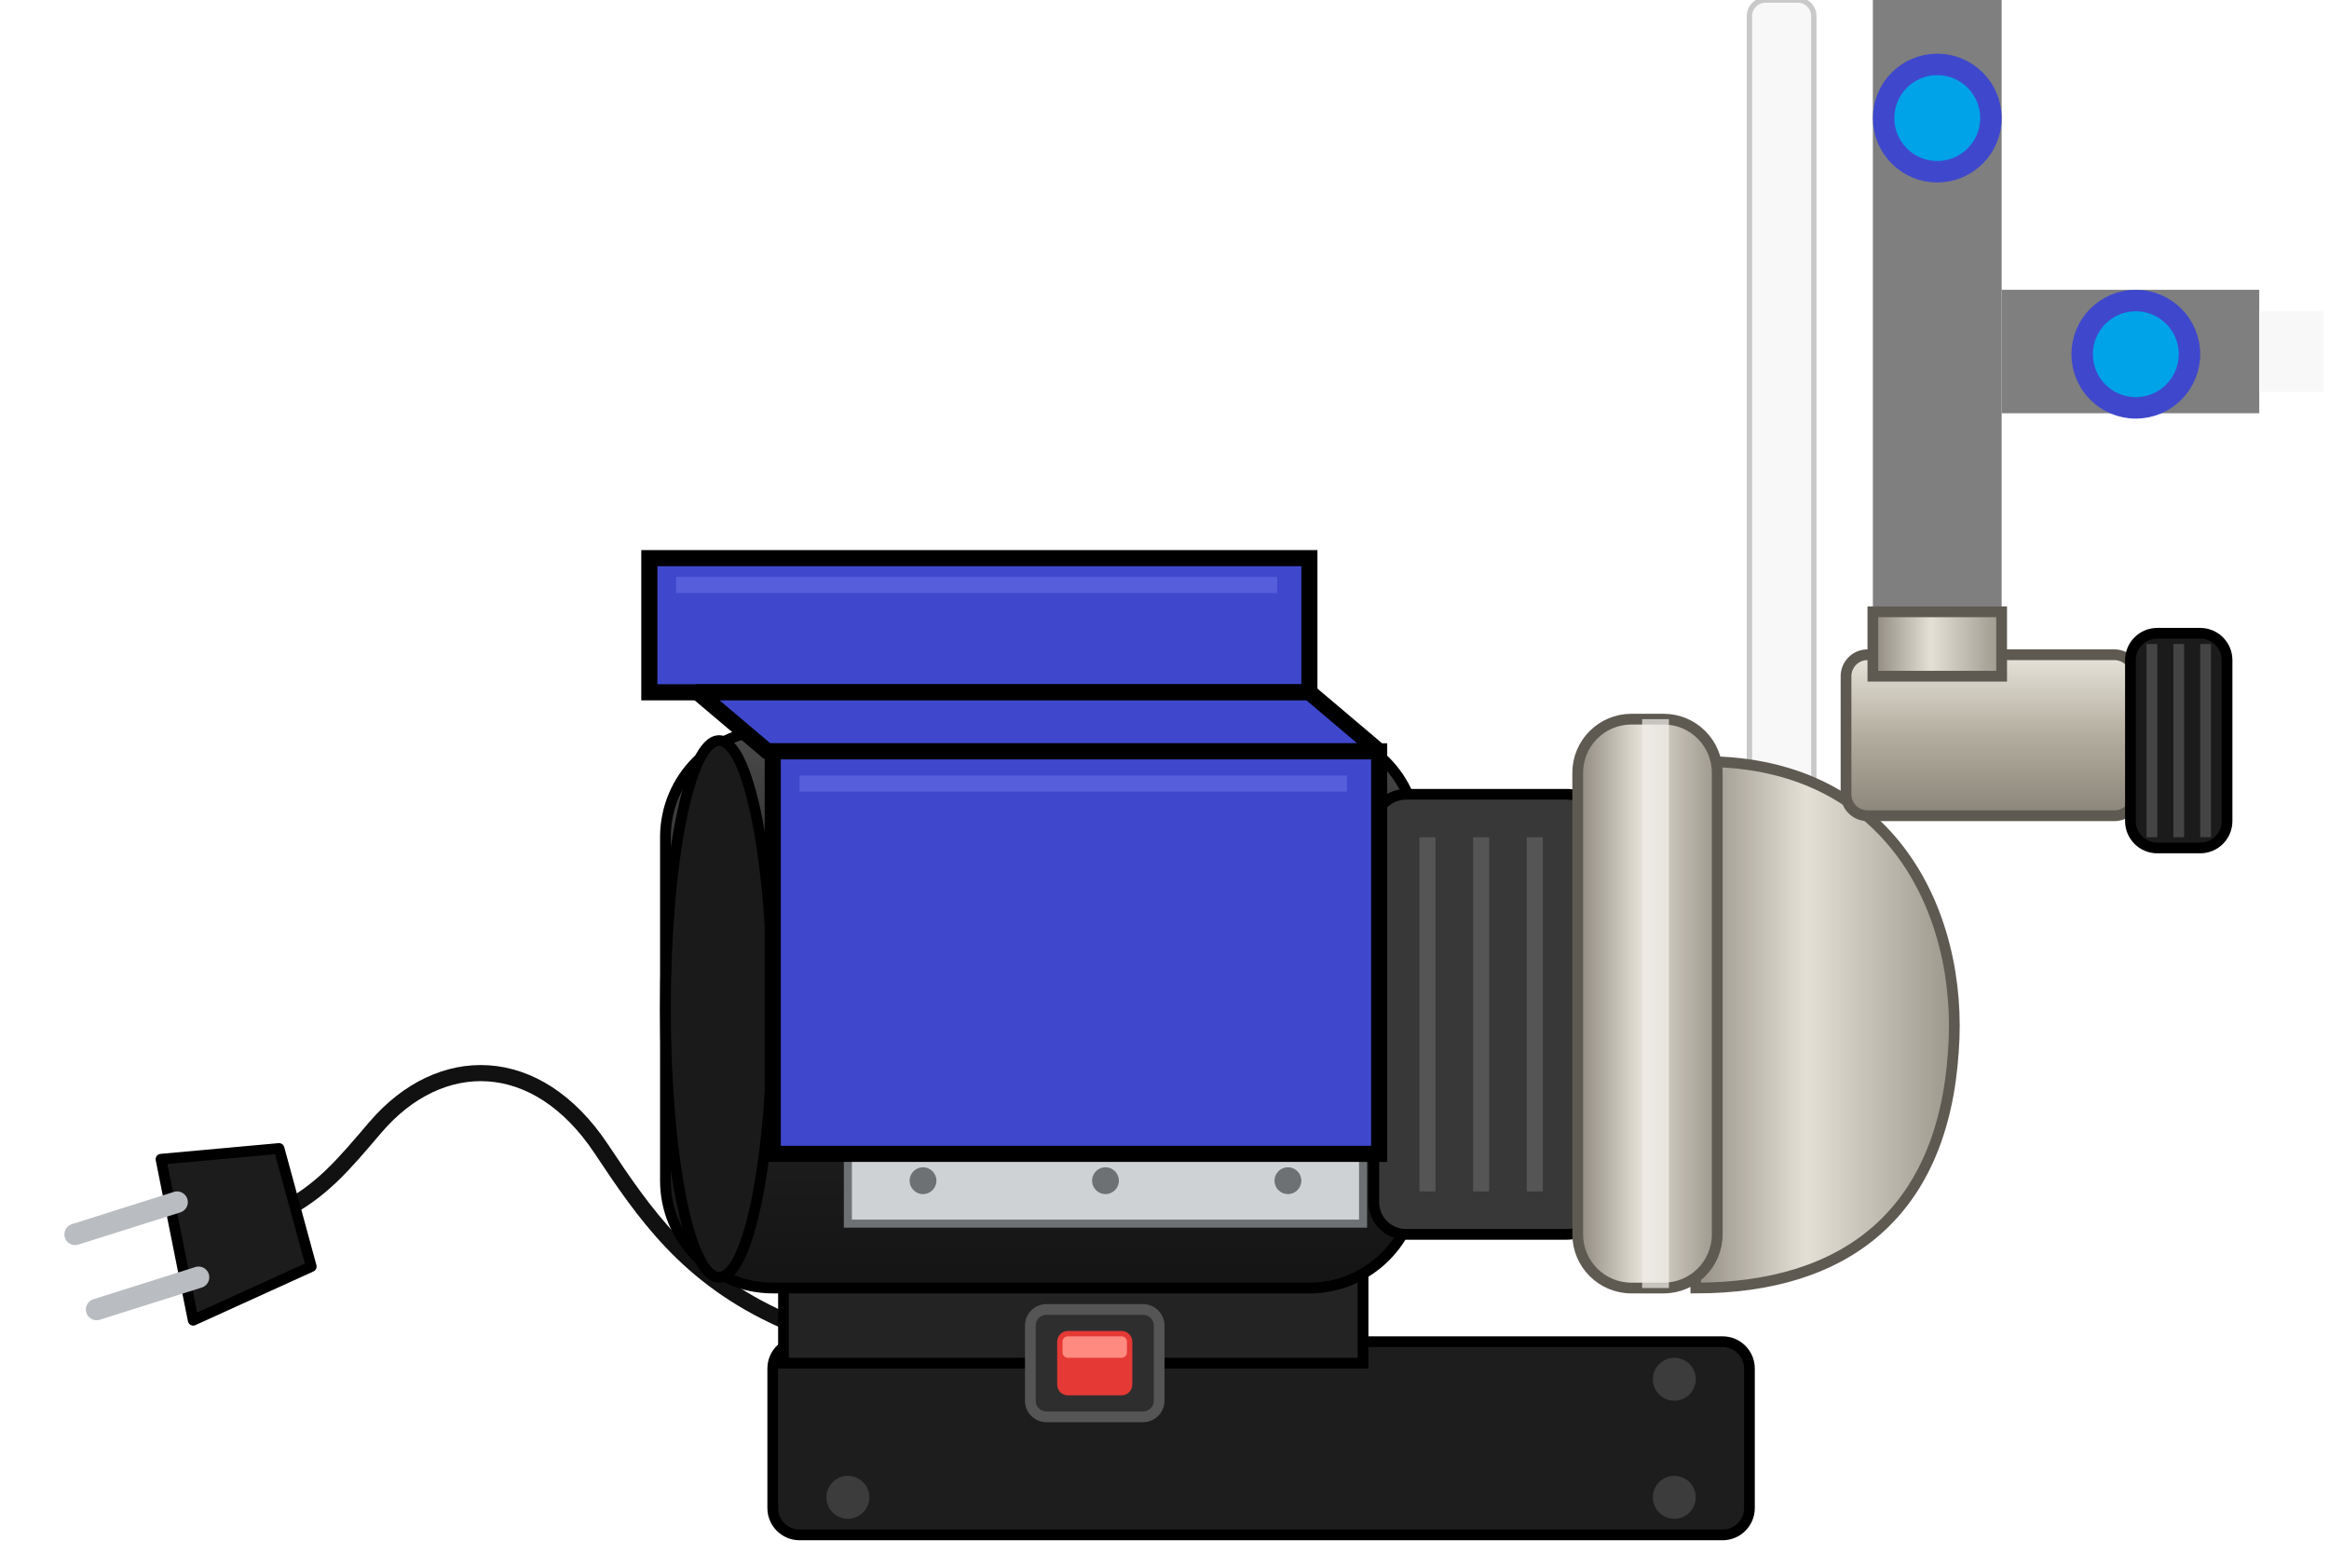
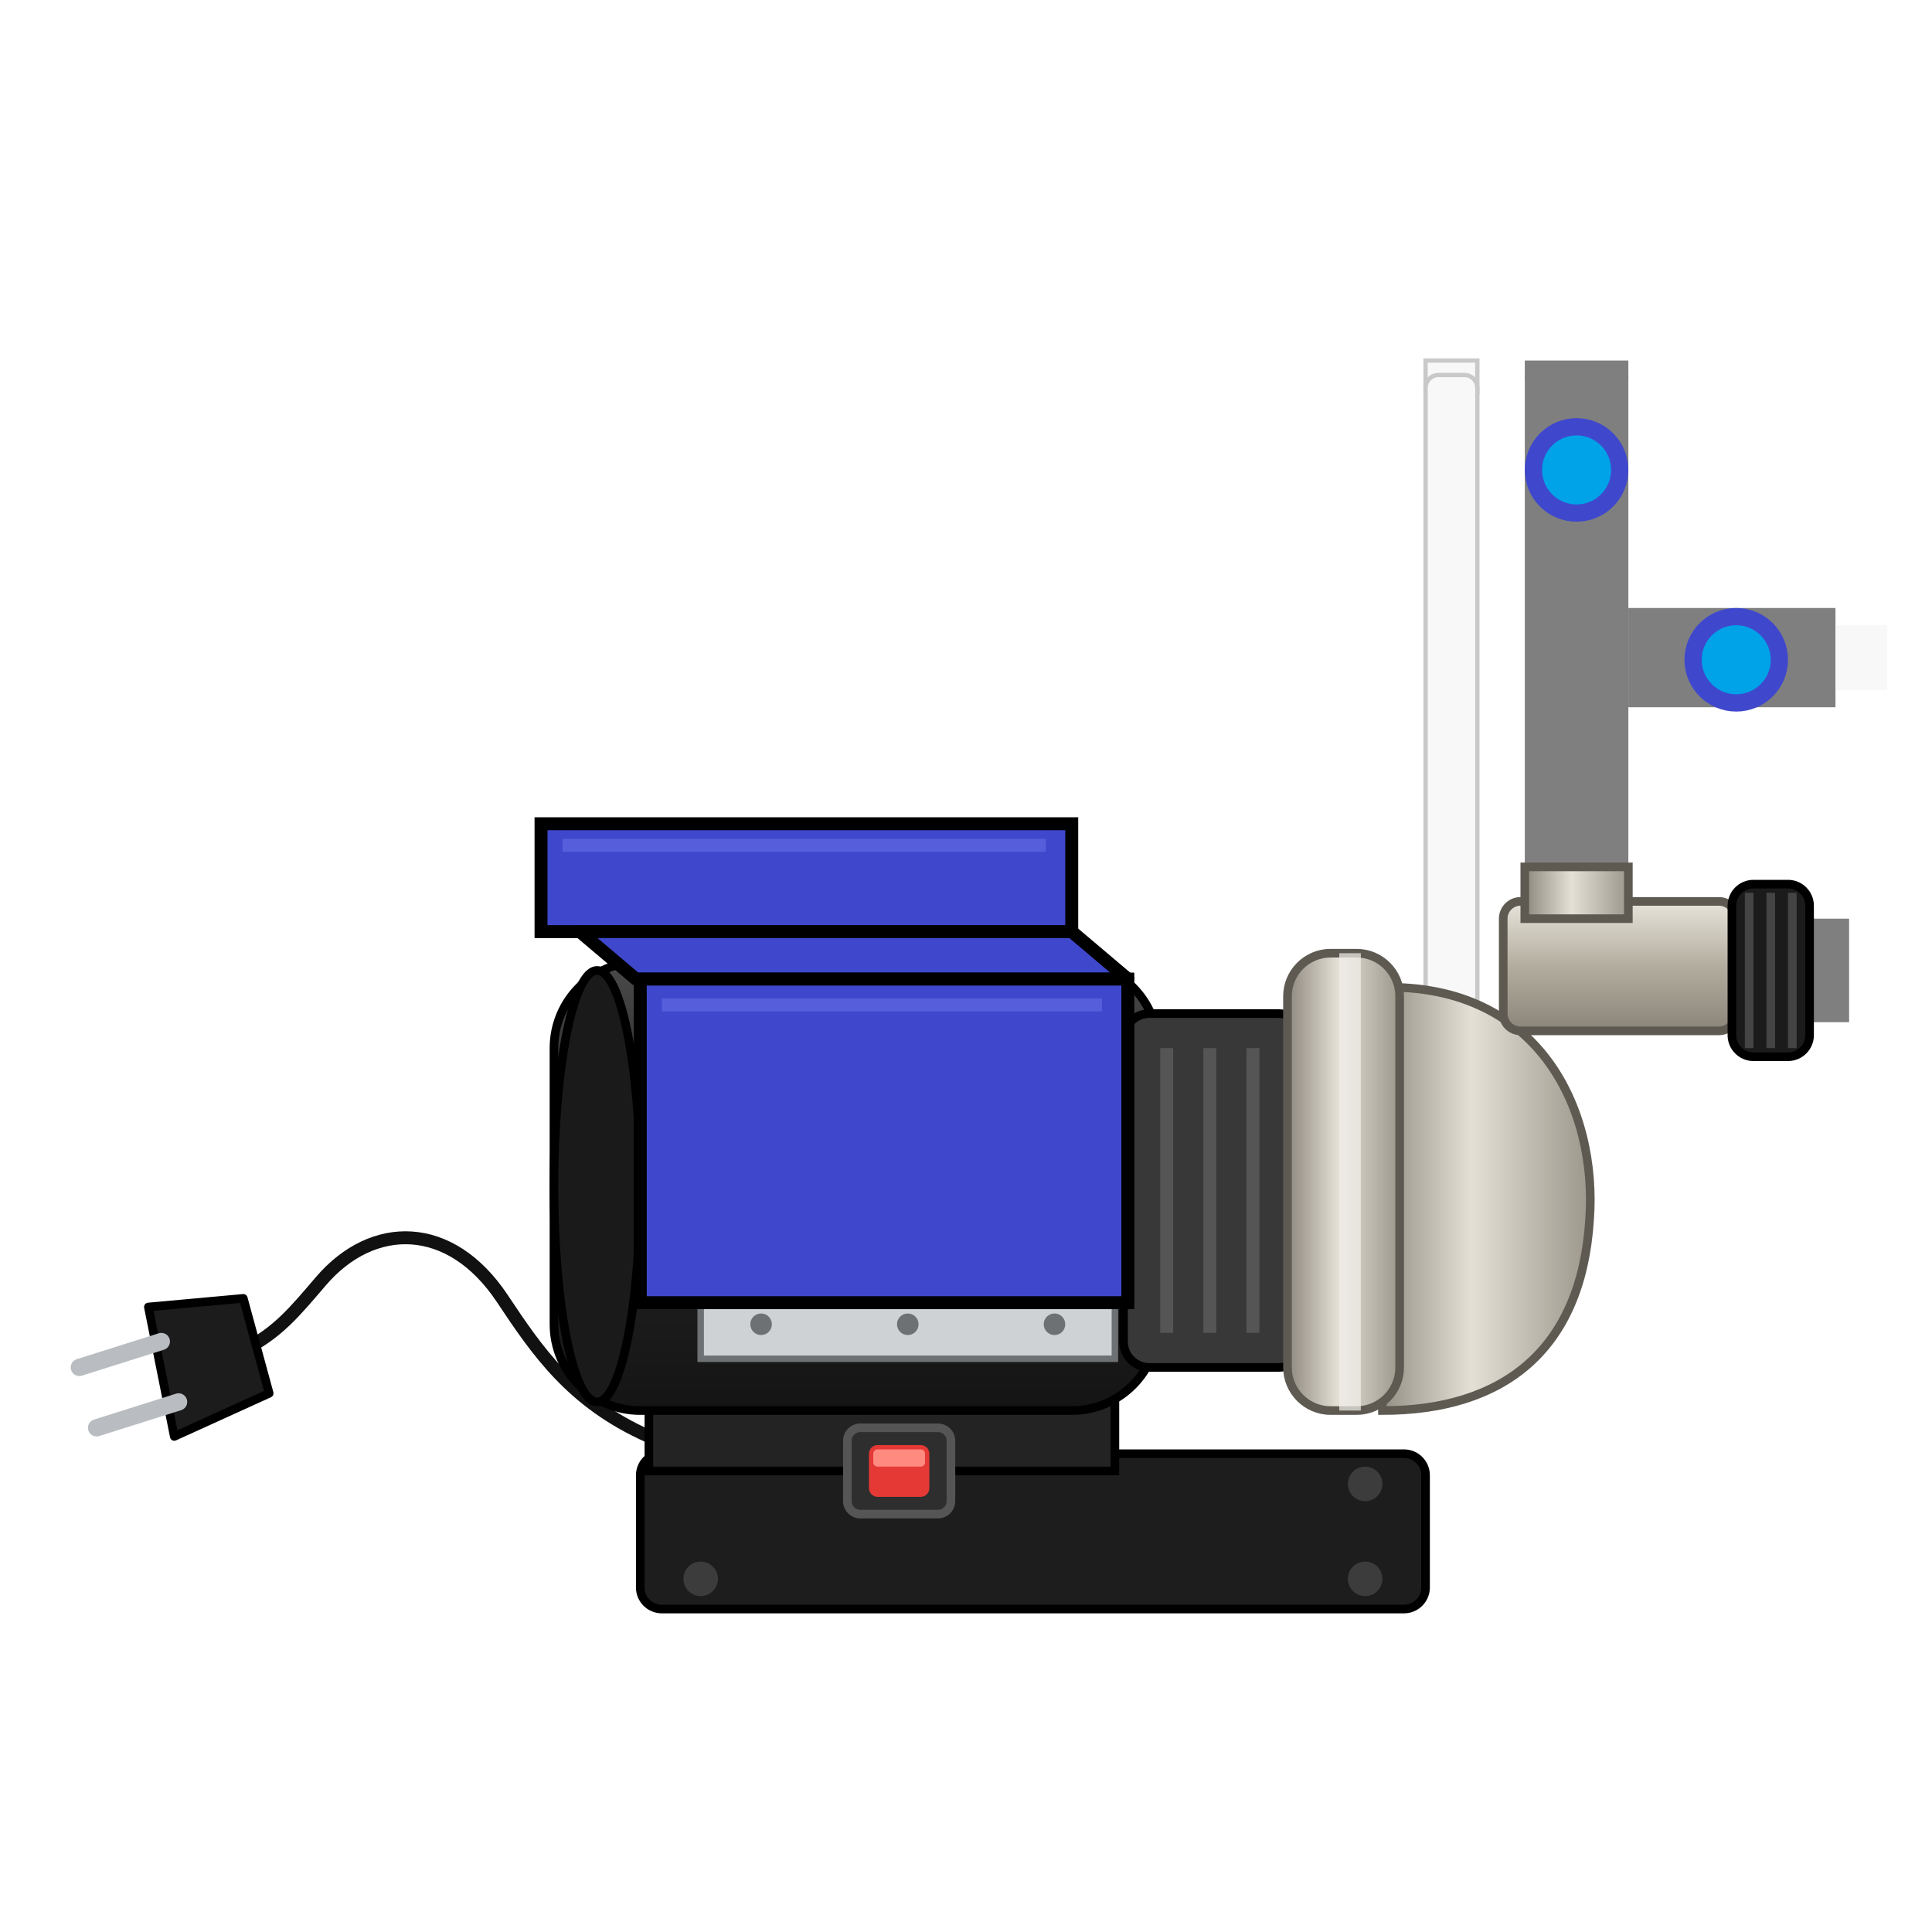
- <svg xmlns="http://www.w3.org/2000/svg" width="434" height="292" viewBox="0 0 434 292" preserveAspectRatio="none">
-   <defs>
-     <linearGradient id="steel" x1="0" y1="0" x2="1" y2="0">
-       <stop offset="0" stop-color="#8d887d" />
-       <stop offset=".45" stop-color="#e4e0d6" />
-       <stop offset="1" stop-color="#9c978b" />
-     </linearGradient>
-     <linearGradient id="steelV" x1="0" y1="0" x2="0" y2="1">
-       <stop offset="0" stop-color="#e8e4da" />
-       <stop offset=".5" stop-color="#b3ad9f" />
-       <stop offset="1" stop-color="#8a8579" />
-     </linearGradient>
-     <linearGradient id="motor" x1="0" y1="0" x2="0" y2="1">
-       <stop offset="0" stop-color="#4a4a4a" />
-       <stop offset=".35" stop-color="#2a2a2a" />
-       <stop offset="1" stop-color="#141414" />
-     </linearGradient>
-   </defs>
-   <rect x="326" y="0" width="12" height="200" rx="3" fill="#f8f8f8" stroke="#c9c9c9" stroke-width="1" />
-   <rect x="349" y="0" width="24" height="136" fill="#7f7f7f" />
-   <rect x="373" y="54" width="48" height="23" fill="#7f7f7f" />
-   <rect x="421" y="58" width="12" height="15" fill="#f8f8f8" />
-   <circle cx="361" cy="22" r="10" fill="#00a2e8" stroke="#3f48cc" stroke-width="4" />
-   <circle cx="398" cy="66" r="10" fill="#00a2e8" stroke="#3f48cc" stroke-width="4" />
-   <path d="M146 246 C 128 238 120 226 112 214 C 100 196 82 196 70 210 C 64 217 60 222 52 226" fill="none" stroke="#111" stroke-width="3" stroke-linecap="round" />
-   <path d="M30 216 L52 214 L58 236 L36 246 Z" fill="#1c1c1c" stroke="#000" stroke-width="2" stroke-linejoin="round" />
-   <path d="M33 224 L14 230 M37 238 L18 244" stroke="#b9bcc0" stroke-width="4" stroke-linecap="round" />
-   <rect x="144" y="250" width="182" height="36" rx="5" fill="#1d1d1d" stroke="#000" stroke-width="2" />
-   <circle cx="158" cy="279" r="4" fill="#3c3c3c" />
-   <circle cx="312" cy="279" r="4" fill="#3c3c3c" />
-   <circle cx="312" cy="257" r="4" fill="#3c3c3c" />
-   <rect x="146" y="214" width="108" height="40" fill="#232323" stroke="#000" stroke-width="2" />
-   <rect x="192" y="244" width="24" height="20" rx="3" fill="#2e2e2e" stroke="#555" stroke-width="2" />
-   <rect x="197" y="248" width="14" height="12" rx="2" fill="#e53935" />
-   <rect x="198" y="249" width="12" height="4" rx="1" fill="#ff8a80" />
-   <rect x="124" y="136" width="140" height="104" rx="20" fill="url(#motor)" stroke="#000" stroke-width="2" />
-   <ellipse cx="134" cy="188" rx="10" ry="50" fill="#1a1a1a" stroke="#000" stroke-width="2" />
-   <rect x="158" y="212" width="96" height="16" fill="#cfd2d4" stroke="#6e7173" stroke-width="1.5" />
-   <circle cx="172" cy="220" r="2.5" fill="#6e7173" />
-   <circle cx="206" cy="220" r="2.5" fill="#6e7173" />
-   <circle cx="240" cy="220" r="2.5" fill="#6e7173" />
-   <rect x="256" y="148" width="42" height="82" rx="6" fill="#383838" stroke="#000" stroke-width="2" />
-   <path d="M266 156 V222 M276 156 V222 M286 156 V222" stroke="#555" stroke-width="3" />
-   <path d="M314 142 C 352 140 366 170 364 196 C 362 226 344 240 316 240 Z" fill="url(#steel)" stroke="#5e5a52" stroke-width="2" />
-   <rect x="294" y="134" width="26" height="106" rx="10" fill="url(#steel)" stroke="#5e5a52" stroke-width="2" />
-   <rect x="306" y="134" width="5" height="106" fill="#f3f1ec" opacity=".7" />
-   <rect x="344" y="122" width="54" height="30" rx="4" fill="url(#steelV)" stroke="#5e5a52" stroke-width="2" />
-   <rect x="349" y="114" width="24" height="12" fill="url(#steel)" stroke="#5e5a52" stroke-width="2" />
-   <rect x="397" y="118" width="18" height="40" rx="5" fill="#1b1b1b" stroke="#000" stroke-width="2" />
-   <path d="M401 120 V156 M406 120 V156 M411 120 V156" stroke="#444" stroke-width="2" />
-   <rect x="121" y="104" width="123" height="25" fill="#3f48cc" stroke="#000" stroke-width="3" />
-   <path d="M130 129 H244 L257 140 H143 Z" fill="#3f48cc" stroke="#000" stroke-width="3" stroke-linejoin="round" />
-   <rect x="144" y="140" width="113" height="75" fill="#3f48cc" stroke="#000" stroke-width="3" />
-   <path d="M126 109 H238 M149 146 H251" stroke="#5c64e0" stroke-width="3" opacity=".8" />
+ <svg xmlns="http://www.w3.org/2000/svg" viewBox="0 0 300 300" data-pump-standard="1">
+   <g transform="translate(2.94 58.23) scale(0.67)">
+     <rect x="349" y="-3.35" width="24" height="4.35" fill="#7f7f7f" />
+     <rect x="326" y="-3.35" width="12" height="7.35" fill="#f8f8f8" stroke="#c9c9c9" stroke-width="1" />
+     <rect x="414" y="126" width="10.16" height="24" fill="#7f7f7f" />
+     <defs>
+       <linearGradient id="steel" x1="0" y1="0" x2="1" y2="0">
+         <stop offset="0" stop-color="#8d887d" />
+         <stop offset=".45" stop-color="#e4e0d6" />
+         <stop offset="1" stop-color="#9c978b" />
+       </linearGradient>
+       <linearGradient id="steelV" x1="0" y1="0" x2="0" y2="1">
+         <stop offset="0" stop-color="#e8e4da" />
+         <stop offset=".5" stop-color="#b3ad9f" />
+         <stop offset="1" stop-color="#8a8579" />
+       </linearGradient>
+       <linearGradient id="motor" x1="0" y1="0" x2="0" y2="1">
+         <stop offset="0" stop-color="#4a4a4a" />
+         <stop offset=".35" stop-color="#2a2a2a" />
+         <stop offset="1" stop-color="#141414" />
+       </linearGradient>
+     </defs>
+     <rect x="326" y="0" width="12" height="200" rx="3" fill="#f8f8f8" stroke="#c9c9c9" stroke-width="1" />
+     <rect x="349" y="0" width="24" height="136" fill="#7f7f7f" />
+     <rect x="373" y="54" width="48" height="23" fill="#7f7f7f" />
+     <rect x="421" y="58" width="12" height="15" fill="#f8f8f8" />
+     <circle cx="361" cy="22" r="10" fill="#00a2e8" stroke="#3f48cc" stroke-width="4" />
+     <circle cx="398" cy="66" r="10" fill="#00a2e8" stroke="#3f48cc" stroke-width="4" />
+     <path d="M146 246 C 128 238 120 226 112 214 C 100 196 82 196 70 210 C 64 217 60 222 52 226" fill="none" stroke="#111" stroke-width="3" stroke-linecap="round" />
+     <path d="M30 216 L52 214 L58 236 L36 246 Z" fill="#1c1c1c" stroke="#000" stroke-width="2" stroke-linejoin="round" />
+     <path d="M33 224 L14 230 M37 238 L18 244" stroke="#b9bcc0" stroke-width="4" stroke-linecap="round" />
+     <rect x="144" y="250" width="182" height="36" rx="5" fill="#1d1d1d" stroke="#000" stroke-width="2" />
+     <circle cx="158" cy="279" r="4" fill="#3c3c3c" />
+     <circle cx="312" cy="279" r="4" fill="#3c3c3c" />
+     <circle cx="312" cy="257" r="4" fill="#3c3c3c" />
+     <rect x="146" y="214" width="108" height="40" fill="#232323" stroke="#000" stroke-width="2" />
+     <rect x="192" y="244" width="24" height="20" rx="3" fill="#2e2e2e" stroke="#555" stroke-width="2" />
+     <rect x="197" y="248" width="14" height="12" rx="2" fill="#e53935" />
+     <rect x="198" y="249" width="12" height="4" rx="1" fill="#ff8a80" />
+     <rect x="124" y="136" width="140" height="104" rx="20" fill="url(#motor)" stroke="#000" stroke-width="2" />
+     <ellipse cx="134" cy="188" rx="10" ry="50" fill="#1a1a1a" stroke="#000" stroke-width="2" />
+     <rect x="158" y="212" width="96" height="16" fill="#cfd2d4" stroke="#6e7173" stroke-width="1.5" />
+     <circle cx="172" cy="220" r="2.5" fill="#6e7173" />
+     <circle cx="206" cy="220" r="2.5" fill="#6e7173" />
+     <circle cx="240" cy="220" r="2.5" fill="#6e7173" />
+     <rect x="256" y="148" width="42" height="82" rx="6" fill="#383838" stroke="#000" stroke-width="2" />
+     <path d="M266 156 V222 M276 156 V222 M286 156 V222" stroke="#555" stroke-width="3" />
+     <path d="M314 142 C 352 140 366 170 364 196 C 362 226 344 240 316 240 Z" fill="url(#steel)" stroke="#5e5a52" stroke-width="2" />
+     <rect x="294" y="134" width="26" height="106" rx="10" fill="url(#steel)" stroke="#5e5a52" stroke-width="2" />
+     <rect x="306" y="134" width="5" height="106" fill="#f3f1ec" opacity=".7" />
+     <rect x="344" y="122" width="54" height="30" rx="4" fill="url(#steelV)" stroke="#5e5a52" stroke-width="2" />
+     <rect x="349" y="114" width="24" height="12" fill="url(#steel)" stroke="#5e5a52" stroke-width="2" />
+     <rect x="397" y="118" width="18" height="40" rx="5" fill="#1b1b1b" stroke="#000" stroke-width="2" />
+     <path d="M401 120 V156 M406 120 V156 M411 120 V156" stroke="#444" stroke-width="2" />
+     <rect x="121" y="104" width="123" height="25" fill="#3f48cc" stroke="#000" stroke-width="3" />
+     <path d="M130 129 H244 L257 140 H143 Z" fill="#3f48cc" stroke="#000" stroke-width="3" stroke-linejoin="round" />
+     <rect x="144" y="140" width="113" height="75" fill="#3f48cc" stroke="#000" stroke-width="3" />
+     <path d="M126 109 H238 M149 146 H251" stroke="#5c64e0" stroke-width="3" opacity=".8" />
+   </g>
</svg>
